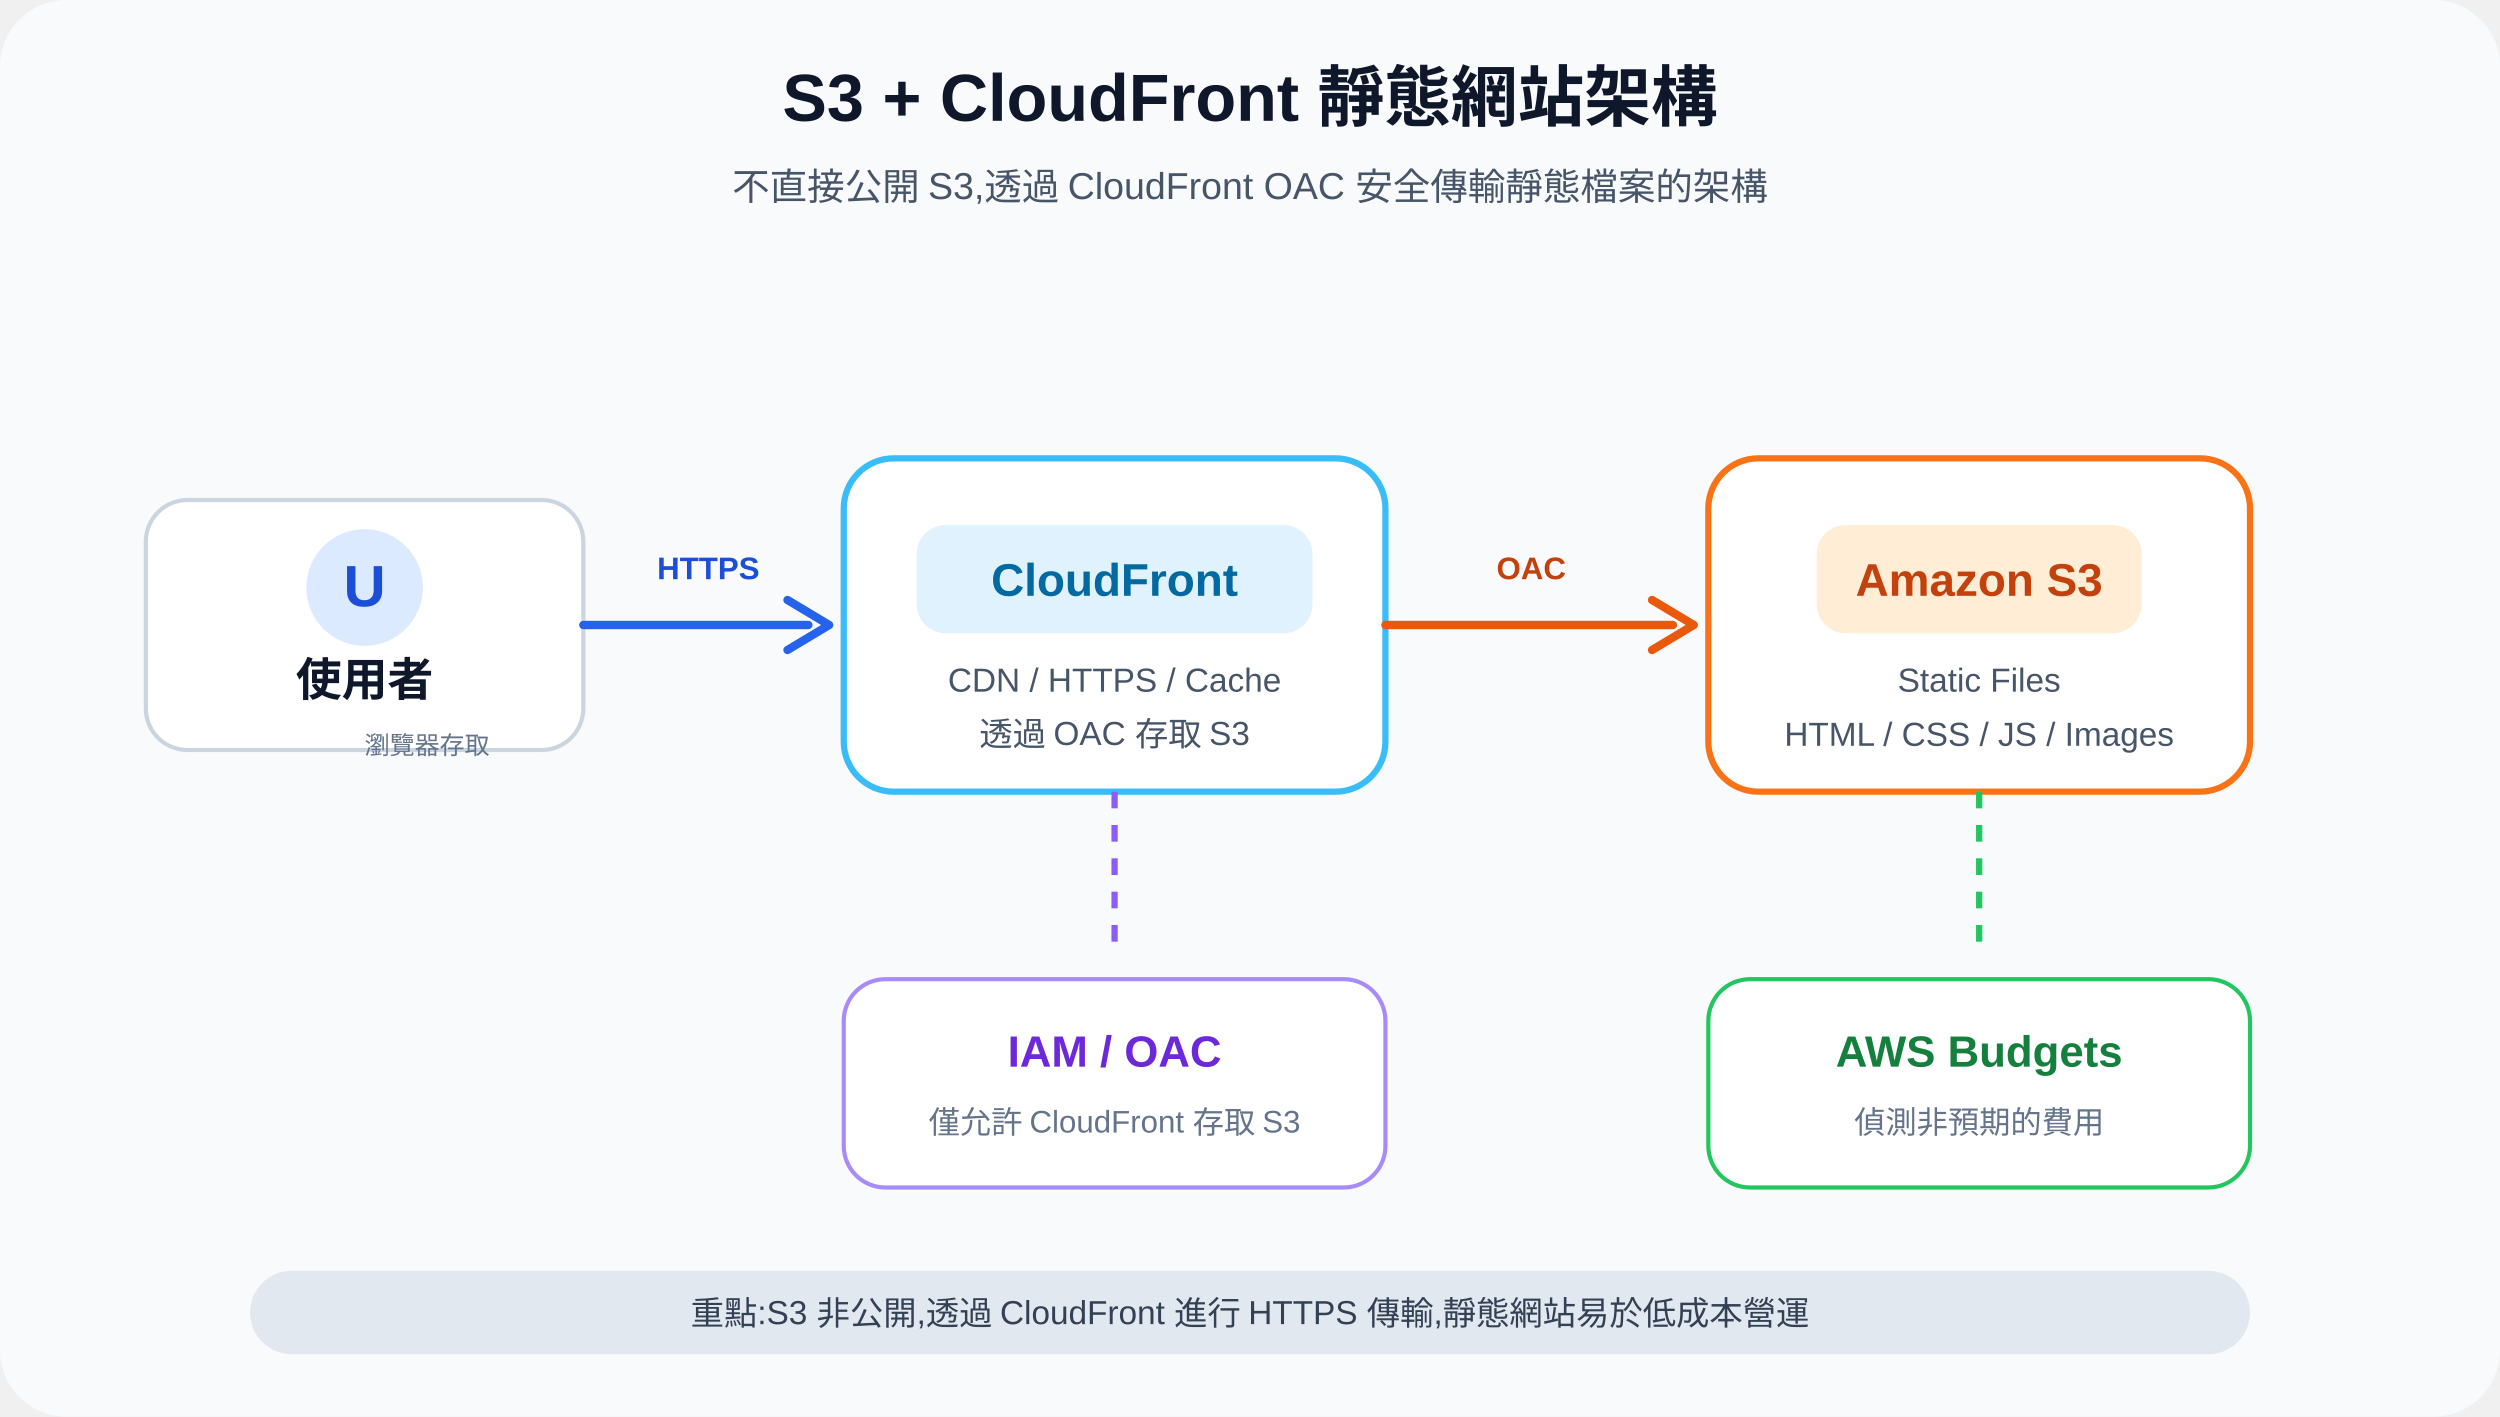
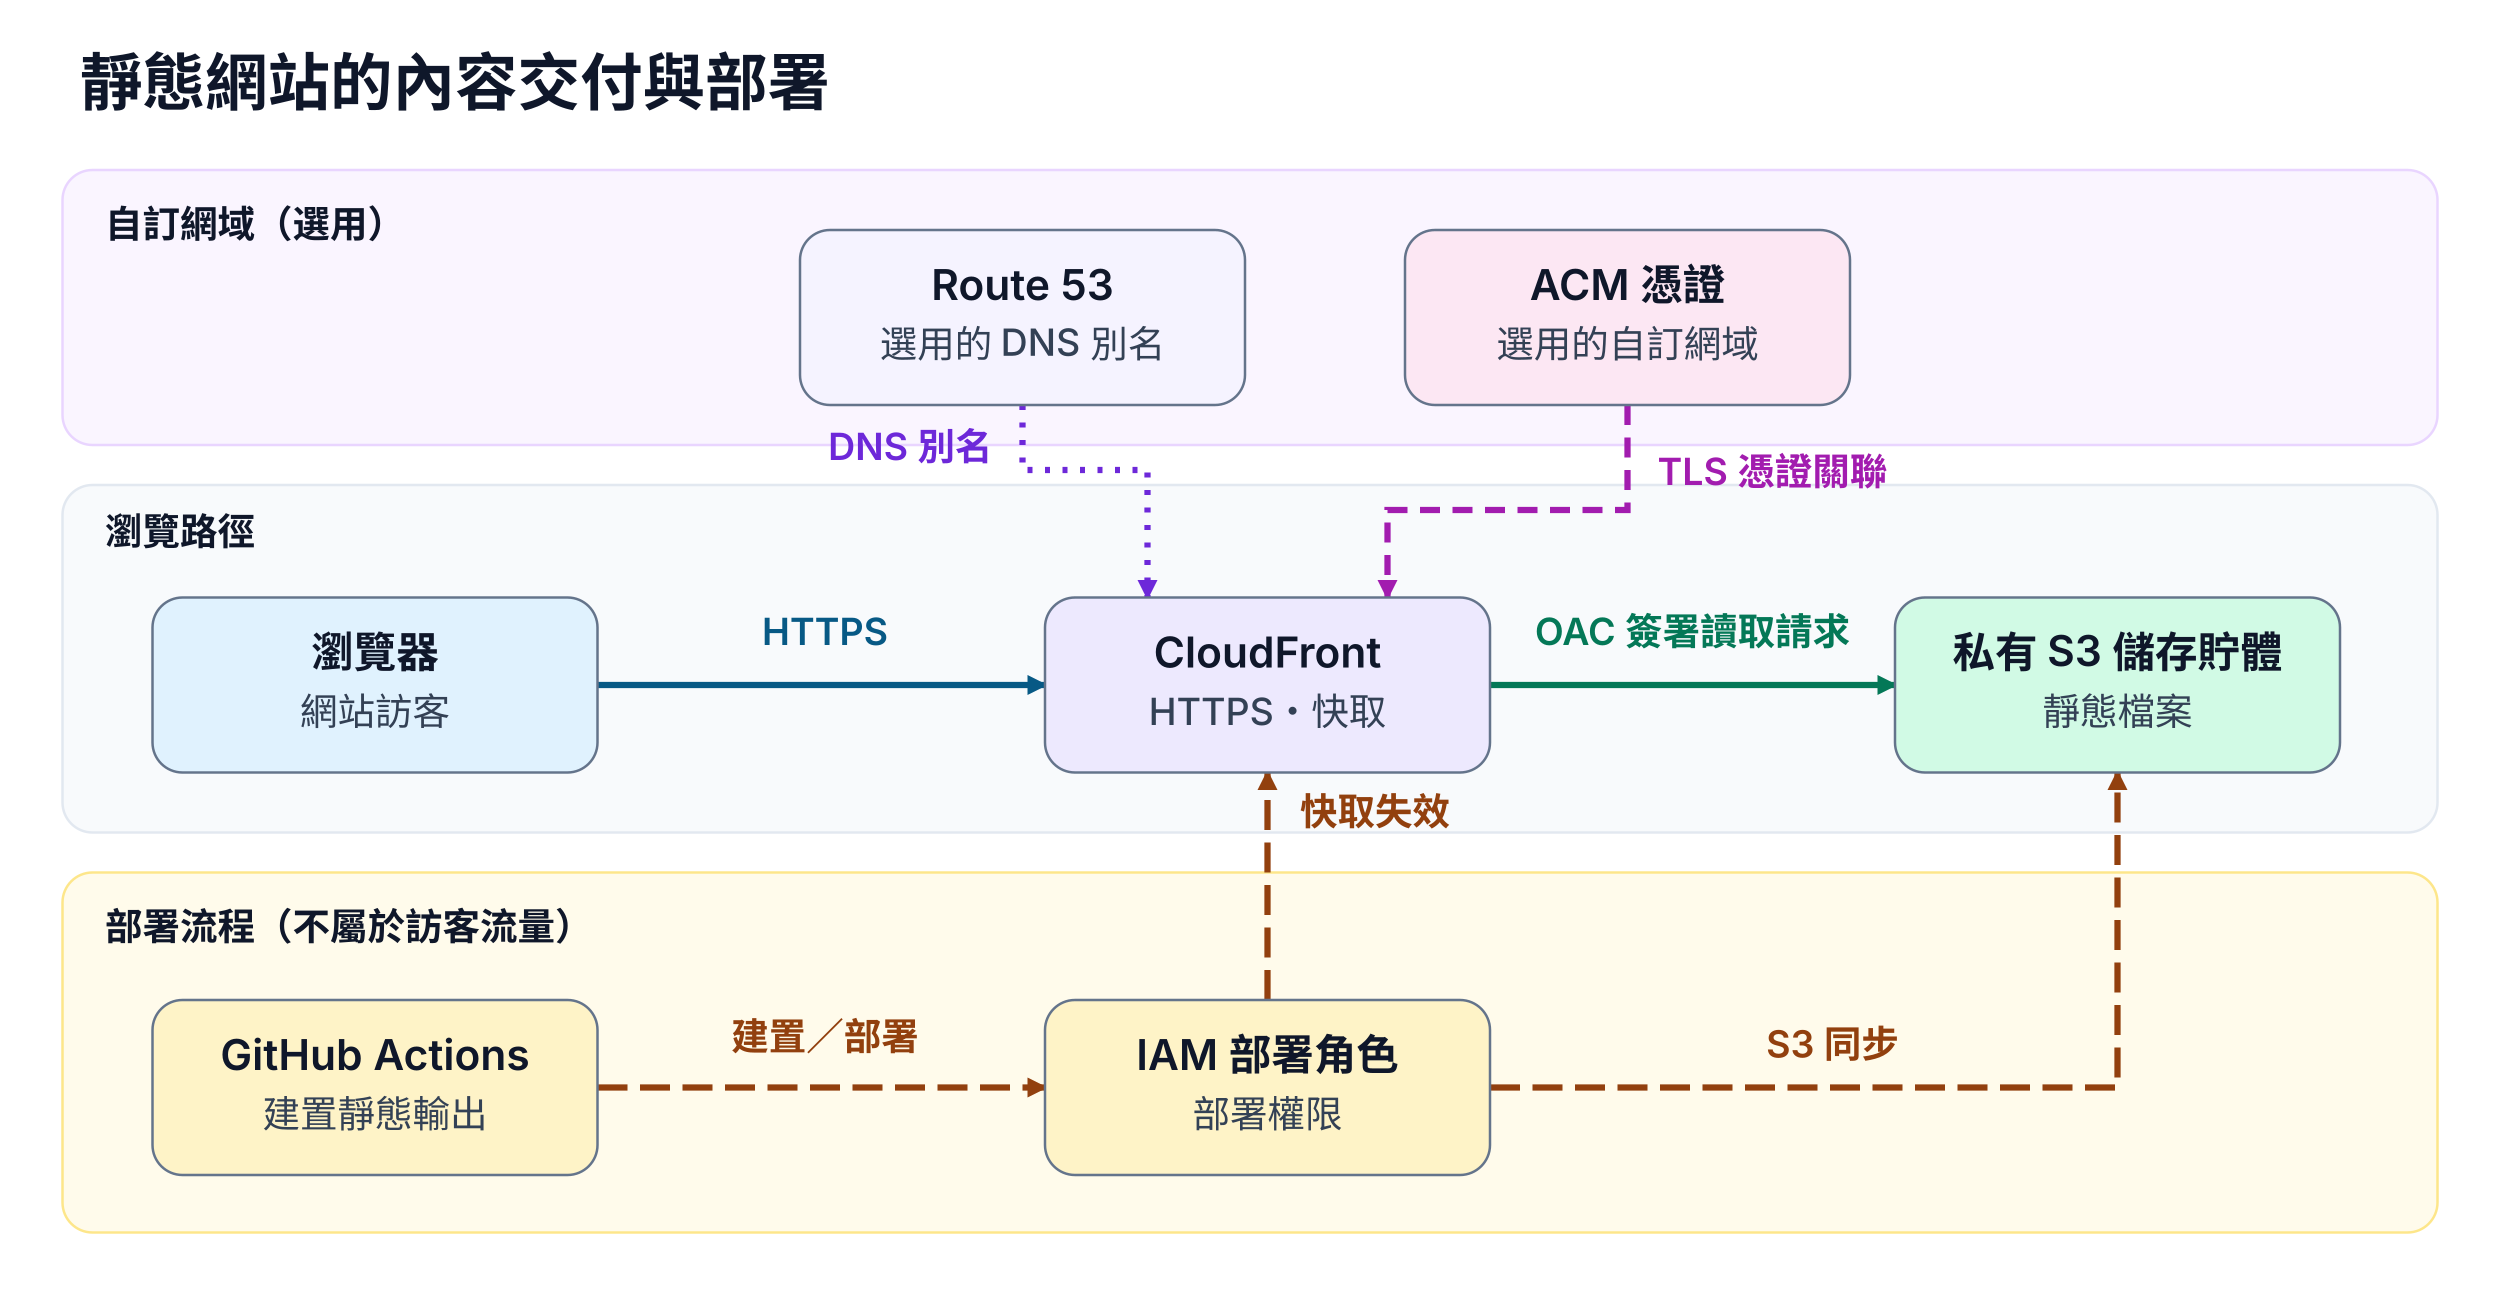
- <svg xmlns="http://www.w3.org/2000/svg" width="1200" height="680" viewBox="0 0 1200 680" fill="none">
-   <rect width="1200" height="680" rx="32" fill="#F8FAFC" />
-   <text x="600" y="58" text-anchor="middle" font-family="Arial, sans-serif" font-size="32" font-weight="700" fill="#0F172A">
-     S3 + CloudFront 靜態網站架構
-   </text>
-   <text x="600" y="96" text-anchor="middle" font-family="Arial, sans-serif" font-size="18" fill="#475569">
-     不直接公開 S3,透過 CloudFront OAC 安全傳輸靜態檔案的架構
-   </text>
-   <rect x="70" y="240" width="210" height="120" rx="20" fill="#FFFFFF" stroke="#CBD5E1" stroke-width="2" />
-   <circle cx="175" cy="282" r="28" fill="#DBEAFE" />
-   <text x="175" y="291" text-anchor="middle" font-family="Arial, sans-serif" font-size="28" font-weight="700" fill="#1D4ED8">U</text>
-   <text x="175" y="334" text-anchor="middle" font-family="Arial, sans-serif" font-size="22" font-weight="700" fill="#0F172A">使用者</text>
-   <text x="175" y="362" fill="#64748B">瀏覽器存取</text>
-   <rect x="405" y="220" width="260" height="160" rx="24" fill="#FFFFFF" stroke="#38BDF8" stroke-width="3" />
-   <rect x="440" y="252" width="190" height="52" rx="14" fill="#E0F2FE" />
-   <text x="535" y="286" text-anchor="middle" font-family="Arial, sans-serif" font-size="22" font-weight="700" fill="#0369A1">CloudFront</text>
-   <text x="535" y="332" text-anchor="middle" font-family="Arial, sans-serif" font-size="16" fill="#475569">CDN / HTTPS / Cache</text>
-   <text x="535" y="358" text-anchor="middle" font-family="Arial, sans-serif" font-size="16" fill="#475569">透過 OAC 存取 S3</text>
-   <rect x="820" y="220" width="260" height="160" rx="24" fill="#FFFFFF" stroke="#F97316" stroke-width="3" />
-   <rect x="872" y="252" width="156" height="52" rx="14" fill="#FFEDD5" />
-   <text x="950" y="286" text-anchor="middle" font-family="Arial, sans-serif" font-size="22" font-weight="700" fill="#C2410C">Amazon S3</text>
-   <text x="950" y="332" text-anchor="middle" font-family="Arial" font-size="16" fill="#475569">Static Files</text>
-   <text x="950" y="358" text-anchor="middle" font-family="Arial, sans-serif" font-size="16" fill="#475569">HTML / CSS / JS / Images</text>
-   <path d="M280 300H388" stroke="#2563EB" stroke-width="4" stroke-linecap="round" />
-   <path d="M378 288L398 300L378 312" stroke="#2563EB" stroke-width="4" stroke-linecap="round" stroke-linejoin="round" />
-   <text x="340" y="278" text-anchor="middle" font-family="Arial, sans-serif" font-size="15" font-weight="700" fill="#1D4ED8">HTTPS</text>
-   <path d="M665 300H803" stroke="#EA580C" stroke-width="4" stroke-linecap="round" />
-   <path d="M793 288L813 300L793 312" stroke="#EA580C" stroke-width="4" stroke-linecap="round" stroke-linejoin="round" />
-   <text x="735" y="278" text-anchor="middle" font-family="Arial, sans-serif" font-size="15" font-weight="700" fill="#C2410C">OAC</text>
-   <rect x="405" y="470" width="260" height="100" rx="20" fill="#FFFFFF" stroke="#A78BFA" stroke-width="2" />
-   <text x="535" y="512" text-anchor="middle" font-family="Arial, sans-serif" font-size="21" font-weight="700" fill="#6D28D9">IAM / OAC</text>
-   <text x="535" y="544" text-anchor="middle" font-family="Arial, sans-serif" font-size="15" fill="#64748B">僅允許 CloudFront 存取 S3</text>
-   <rect x="820" y="470" width="260" height="100" rx="20" fill="#FFFFFF" stroke="#22C55E" stroke-width="2" />
-   <text x="950" y="512" text-anchor="middle" font-family="Arial, sans-serif" font-size="21" font-weight="700" fill="#15803D">AWS Budgets</text>
-   <text x="950" y="544" text-anchor="middle" font-family="Arial, sans-serif" font-size="15" fill="#64748B">偵測非預期的費用</text>
-   <path d="M535 380V452" stroke="#8B5CF6" stroke-width="3" stroke-dasharray="8 8" />
-   <path d="M950 380V452" stroke="#22C55E" stroke-width="3" stroke-dasharray="8 8" />
-   <rect x="120" y="610" width="960" height="40" rx="20" fill="#E2E8F0" />
-   <text x="600" y="636" text-anchor="middle" font-family="Arial, sans-serif" font-size="16" fill="#334155">
-     重點:S3 非公開,透過 CloudFront 進行 HTTPS 傳輸,靜態網站易於低成本營運
-   </text>
+ <svg xmlns="http://www.w3.org/2000/svg" width="1000" height="520" viewBox="0 0 1000 520" role="img" aria-labelledby="diagram-title diagram-description" xml:lang="zh">
+   <defs>
+     <marker id="arrow-viewer" markerWidth="8" markerHeight="8" refX="7" refY="4" orient="auto" markerUnits="userSpaceOnUse">
+       <path d="M0 0L8 4L0 8z" fill="#075985" />
+     </marker>
+     <marker id="arrow-origin" markerWidth="8" markerHeight="8" refX="7" refY="4" orient="auto" markerUnits="userSpaceOnUse">
+       <path d="M0 0L8 4L0 8z" fill="#047857" />
+     </marker>
+     <marker id="arrow-dns" markerWidth="8" markerHeight="8" refX="7" refY="4" orient="auto" markerUnits="userSpaceOnUse">
+       <path d="M0 0L8 4L0 8z" fill="#6d28d9" />
+     </marker>
+     <marker id="arrow-tls" markerWidth="8" markerHeight="8" refX="7" refY="4" orient="auto" markerUnits="userSpaceOnUse">
+       <path d="M0 0L8 4L0 8z" fill="#a21caf" />
+     </marker>
+     <marker id="arrow-deployment" markerWidth="8" markerHeight="8" refX="7" refY="4" orient="auto" markerUnits="userSpaceOnUse">
+       <path d="M0 0L8 4L0 8z" fill="#92400e" />
+     </marker>
+     <marker id="arrow-form-load" markerWidth="8" markerHeight="8" refX="7" refY="4" orient="auto" markerUnits="userSpaceOnUse">
+       <path d="M0 0L8 4L0 8z" fill="#075985" />
+     </marker>
+     <marker id="arrow-submit" markerWidth="8" markerHeight="8" refX="7" refY="4" orient="auto" markerUnits="userSpaceOnUse">
+       <path d="M0 0L8 4L0 8z" fill="#075985" />
+     </marker>
+     <marker id="arrow-invoke" markerWidth="8" markerHeight="8" refX="7" refY="4" orient="auto" markerUnits="userSpaceOnUse">
+       <path d="M0 0L8 4L0 8z" fill="#6d28d9" />
+     </marker>
+     <marker id="arrow-write" markerWidth="8" markerHeight="8" refX="7" refY="4" orient="auto" markerUnits="userSpaceOnUse">
+       <path d="M0 0L8 4L0 8z" fill="#047857" />
+     </marker>
+   </defs>
+   <rect width="1000" height="520" fill="#ffffff" />
+   <g font-family="system-ui, -apple-system, BlinkMacSystemFont, Segoe UI, sans-serif">
+     <text x="32" y="42" font-size="25" font-weight="700" text-anchor="start" fill="#0f172a">靜態網站的內容交付與部署</text>
+     <rect x="25" y="68" width="950" height="110" rx="12" fill="#faf5ff" stroke="#e9d5ff" />
+     <rect x="25" y="194" width="950" height="139" rx="12" fill="#f8fafc" stroke="#e2e8f0" />
+     <rect x="25" y="349" width="950" height="144" rx="12" fill="#fffbeb" stroke="#fde68a" />
+     <text x="42" y="95" font-size="15" font-weight="600" text-anchor="start" fill="#0f172a">自訂網域（選用）</text>
+     <text x="42" y="218" font-size="15" font-weight="600" text-anchor="start" fill="#0f172a">瀏覽路徑</text>
+     <text x="42" y="376" font-size="15" font-weight="600" text-anchor="start" fill="#0f172a">部署流程（不屬於訪客流量）</text>
+     <path data-from="browser" data-to="cloudfront" data-relationship="viewer" d="M239 274H418" fill="none" stroke="#075985" stroke-width="2.5" marker-end="url(#arrow-viewer)" />
+     <text x="330" y="258" font-size="15" font-weight="600" text-anchor="middle" fill="#075985">HTTPS</text>
+     <path data-from="cloudfront" data-to="s3" data-relationship="origin" d="M596 274H758" fill="none" stroke="#047857" stroke-width="2.5" marker-end="url(#arrow-origin)" />
+     <text x="677" y="258" font-size="15" font-weight="600" text-anchor="middle" fill="#047857">OAC 簽署讀取請求</text>
+     <path data-from="route53" data-to="cloudfront" data-relationship="dns" d="M409 162V188H459V239" fill="none" stroke="#6d28d9" stroke-width="2.5" stroke-dasharray="2 5" marker-end="url(#arrow-dns)" />
+     <text x="397" y="184" font-size="15" font-weight="600" text-anchor="end" fill="#6d28d9">DNS 別名</text>
+     <path data-from="acm" data-to="cloudfront" data-relationship="tls" d="M651 162V204H555V239" fill="none" stroke="#a21caf" stroke-width="2.5" stroke-dasharray="8 5" marker-end="url(#arrow-tls)" />
+     <text x="663" y="194" font-size="15" font-weight="600" text-anchor="start" fill="#a21caf">TLS 憑證關聯</text>
+     <path data-from="actions" data-to="deploy-role" data-relationship="deployment" d="M239 435H418" fill="none" stroke="#92400e" stroke-width="2.5" stroke-dasharray="12 5" marker-end="url(#arrow-deployment)" />
+     <text x="330" y="420" font-size="15" font-weight="600" text-anchor="middle" fill="#92400e">建置／部署</text>
+     <path data-from="deploy-role" data-to="s3" data-relationship="deployment" d="M596 435H847V309" fill="none" stroke="#92400e" stroke-width="2.5" stroke-dasharray="12 5" marker-end="url(#arrow-deployment)" />
+     <text x="733" y="423" font-size="15" font-weight="600" text-anchor="middle" fill="#92400e">S3 同步</text>
+     <path data-from="deploy-role" data-to="cloudfront" data-relationship="deployment" d="M507 400V309" fill="none" stroke="#92400e" stroke-width="2.5" stroke-dasharray="12 5" marker-end="url(#arrow-deployment)" />
+     <text x="520" y="330" font-size="15" font-weight="600" text-anchor="start" fill="#92400e">快取失效</text>
+     <g id="browser">
+       <rect x="61" y="239" width="178" height="70" rx="12" fill="#e0f2fe" stroke="#64748b" />
+       <text x="150" y="267" font-size="17" font-weight="600" text-anchor="middle" fill="#0f172a">瀏覽器</text>
+       <text x="150" y="290" font-size="15" font-weight="500" text-anchor="middle" fill="#334155">網站訪客</text>
+     </g>
+     <g id="cloudfront">
+       <rect x="418" y="239" width="178" height="70" rx="12" fill="#ede9fe" stroke="#64748b" />
+       <text x="507" y="267" font-size="17" font-weight="600" text-anchor="middle" fill="#0f172a">CloudFront</text>
+       <text x="507" y="290" font-size="15" font-weight="500" text-anchor="middle" fill="#334155">HTTPS・快取</text>
+     </g>
+     <g id="s3">
+       <rect x="758" y="239" width="178" height="70" rx="12" fill="#d1fae5" stroke="#64748b" />
+       <text x="847" y="267" font-size="17" font-weight="600" text-anchor="middle" fill="#0f172a">私有 S3 儲存貯體</text>
+       <text x="847" y="290" font-size="15" font-weight="500" text-anchor="middle" fill="#334155">靜態檔案</text>
+     </g>
+     <g id="route53">
+       <rect x="320" y="92" width="178" height="70" rx="12" fill="#f5f3ff" stroke="#64748b" />
+       <text x="409" y="120" font-size="17" font-weight="600" text-anchor="middle" fill="#0f172a">Route 53</text>
+       <text x="409" y="143" font-size="15" font-weight="500" text-anchor="middle" fill="#334155">選用的 DNS 別名</text>
+     </g>
+     <g id="acm">
+       <rect x="562" y="92" width="178" height="70" rx="12" fill="#fce7f3" stroke="#64748b" />
+       <text x="651" y="120" font-size="17" font-weight="600" text-anchor="middle" fill="#0f172a">ACM 憑證</text>
+       <text x="651" y="143" font-size="15" font-weight="500" text-anchor="middle" fill="#334155">選用的自訂網域</text>
+     </g>
+     <g id="actions">
+       <rect x="61" y="400" width="178" height="70" rx="12" fill="#fef3c7" stroke="#64748b" />
+       <text x="150" y="428" font-size="17" font-weight="600" text-anchor="middle" fill="#0f172a">GitHub Actions</text>
+       <text x="150" y="451" font-size="15" font-weight="500" text-anchor="middle" fill="#334155">建置靜態輸出</text>
+     </g>
+     <g id="deploy-role">
+       <rect x="418" y="400" width="178" height="70" rx="12" fill="#fef3c7" stroke="#64748b" />
+       <text x="507" y="428" font-size="17" font-weight="600" text-anchor="middle" fill="#0f172a">IAM 部署角色</text>
+       <text x="507" y="451" font-size="15" font-weight="500" text-anchor="middle" fill="#334155">部署權限</text>
+     </g>
+   </g>
</svg>
